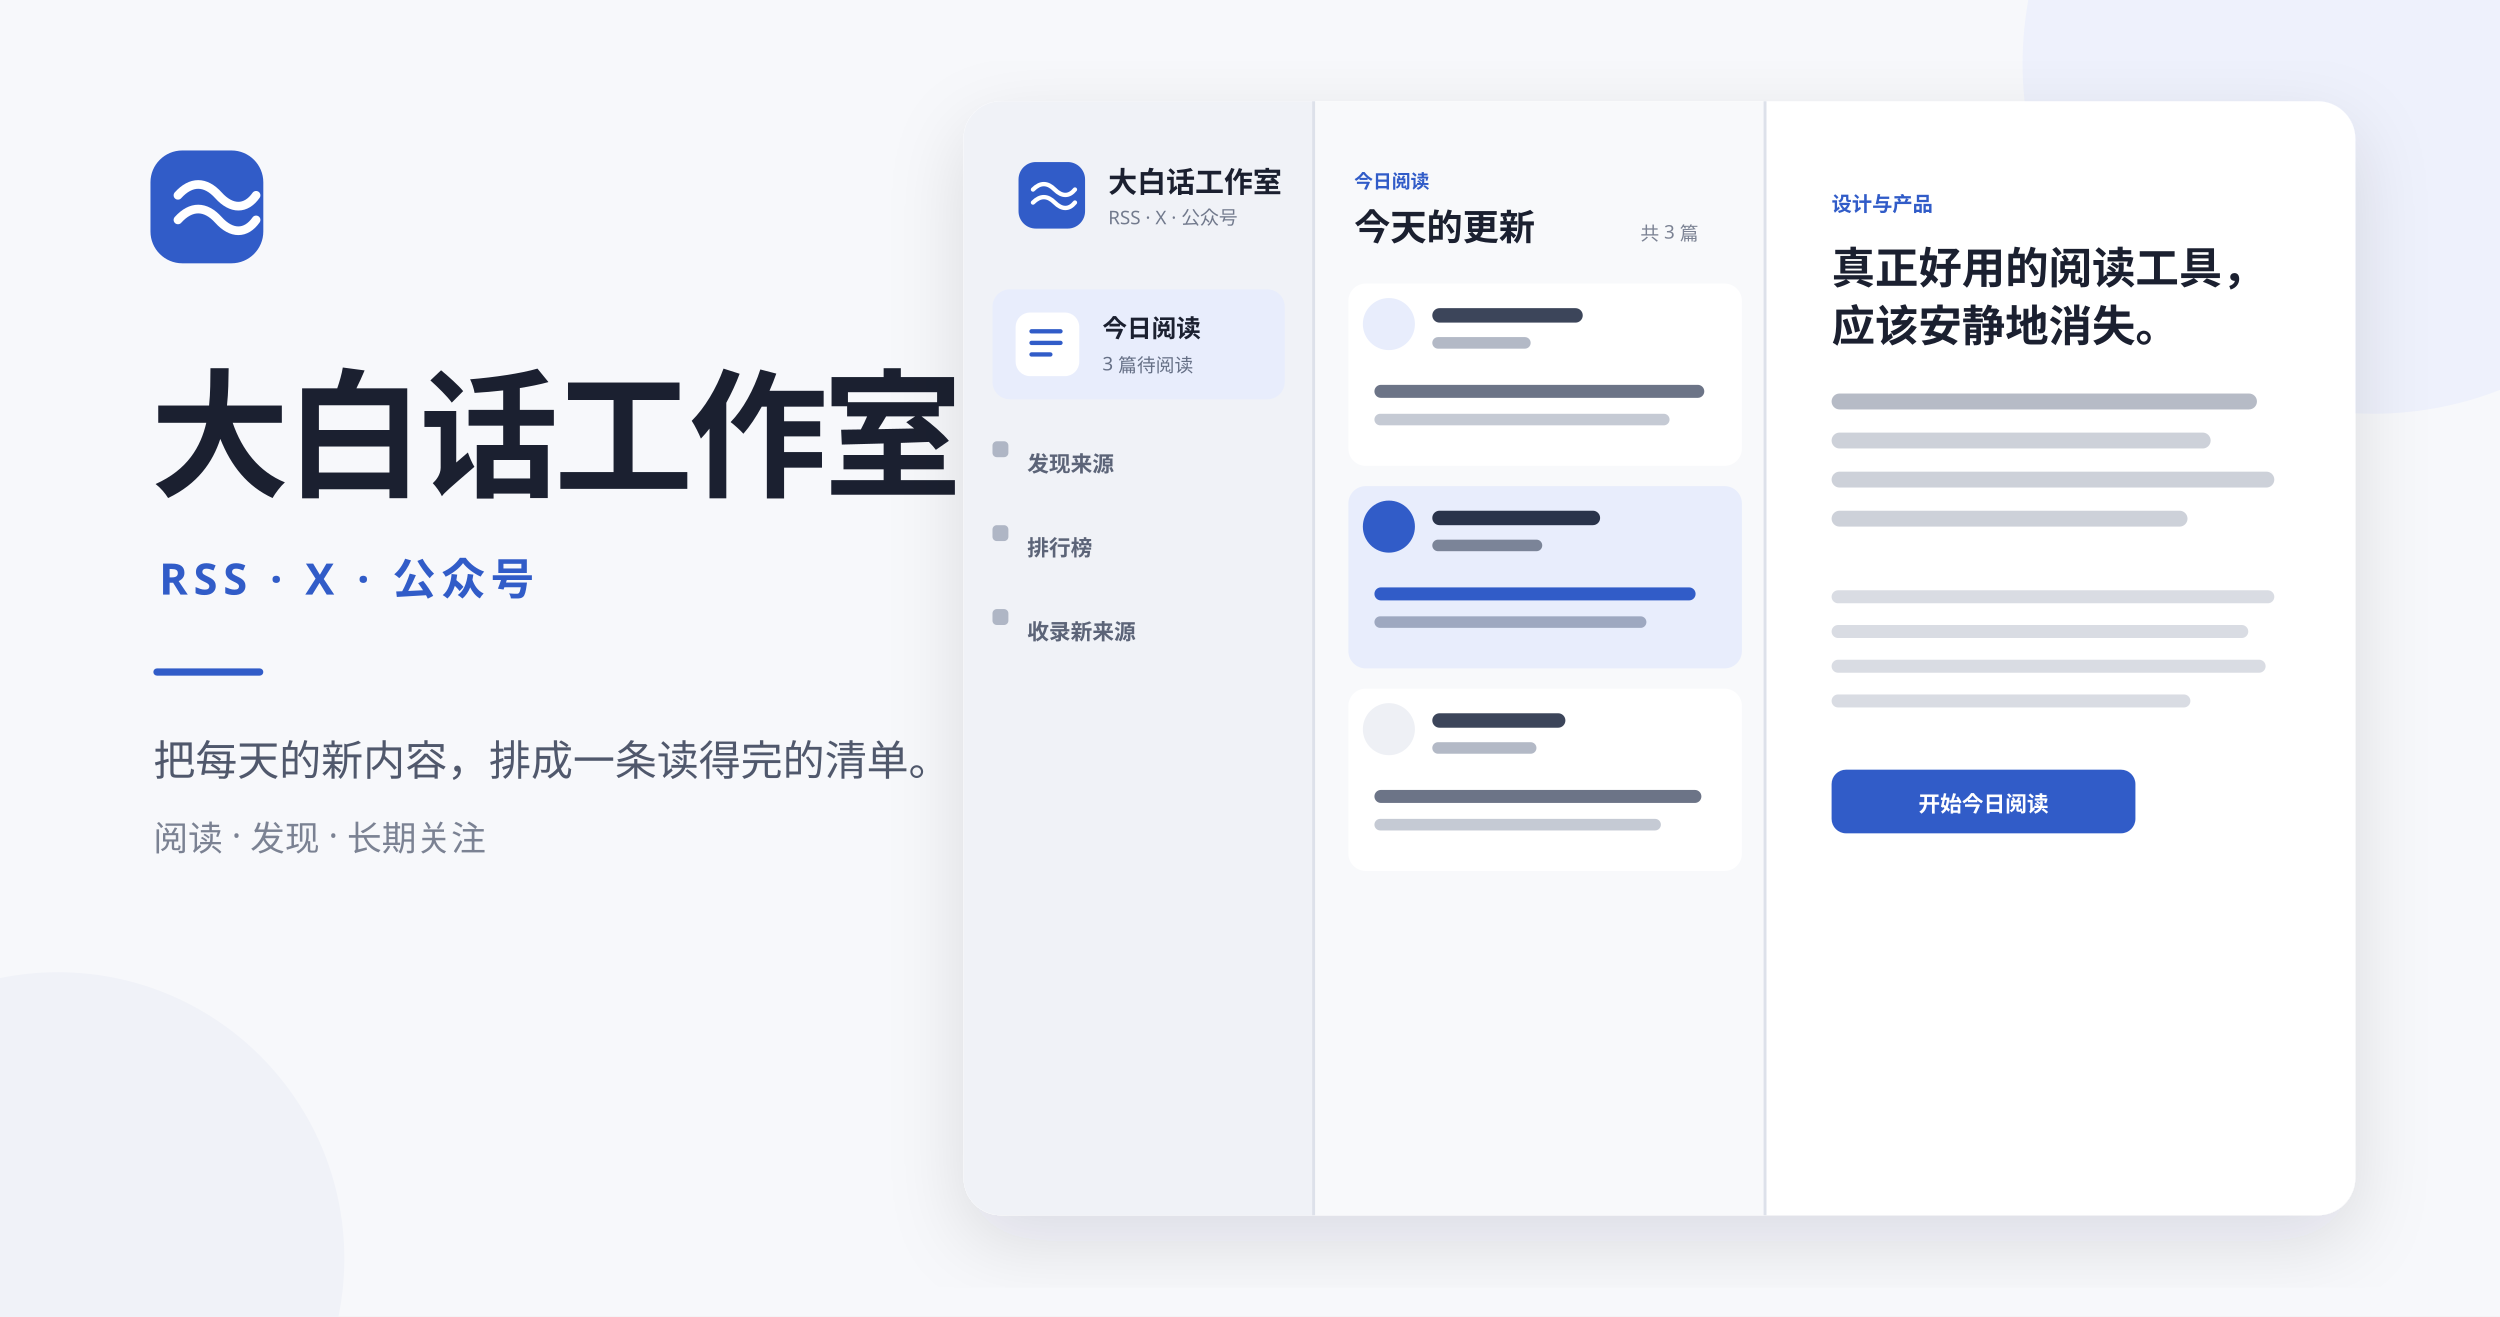
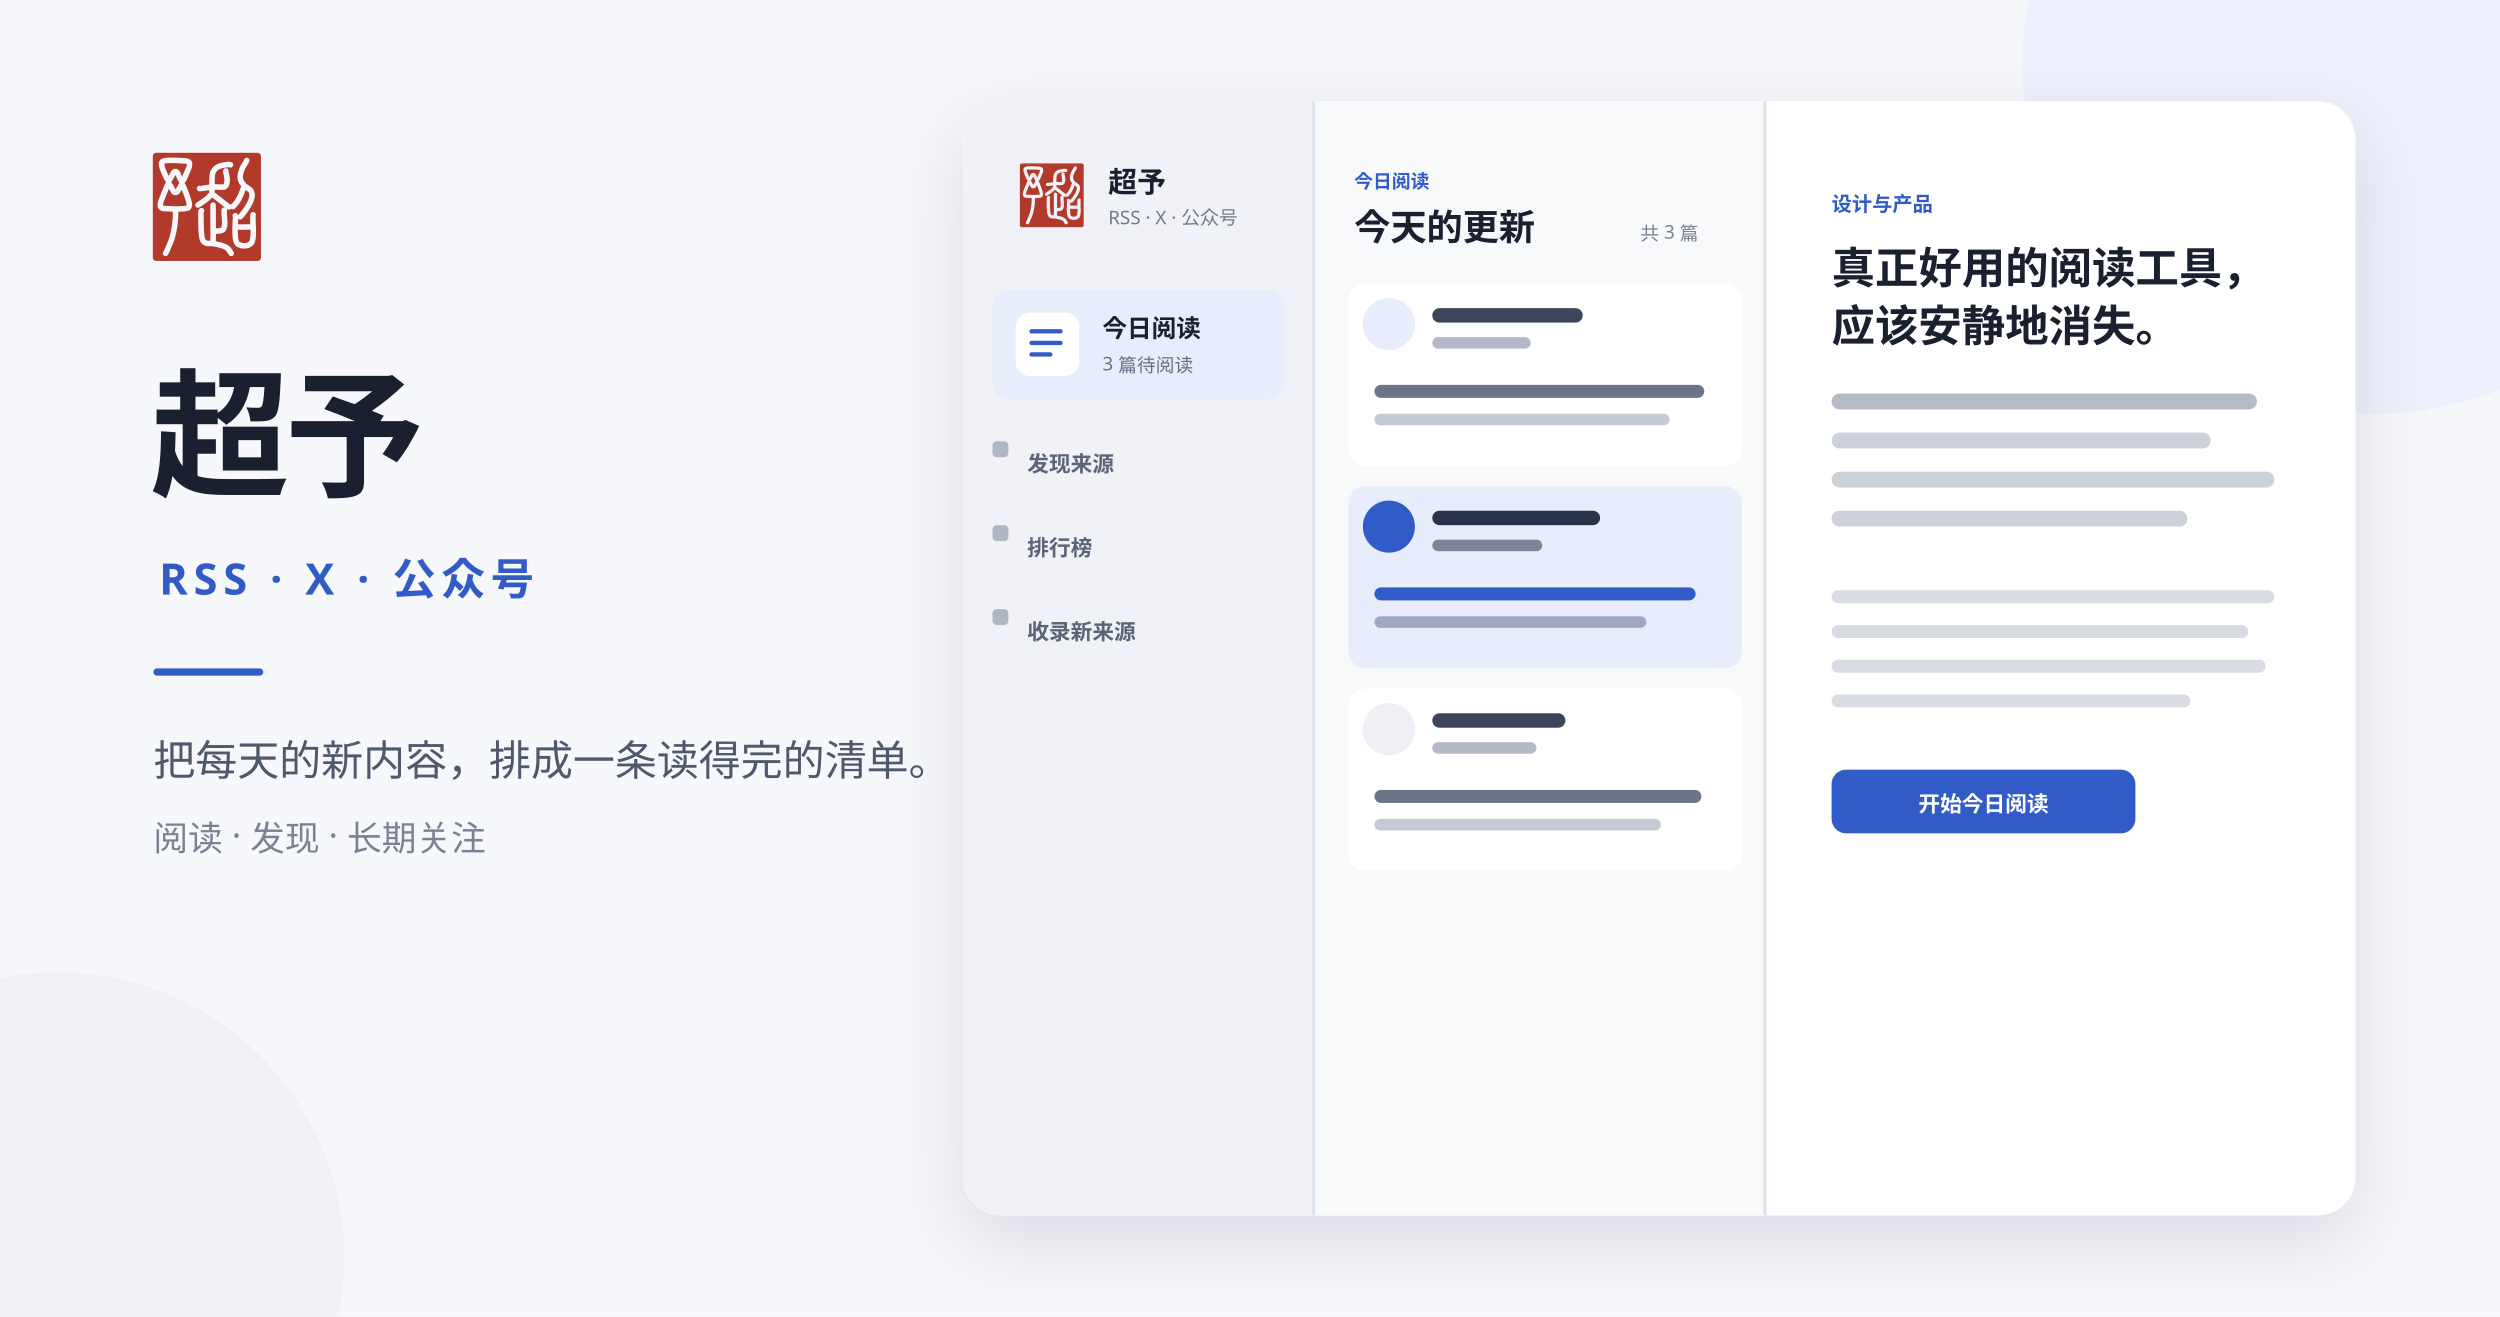
<svg xmlns="http://www.w3.org/2000/svg" width="1728" height="910" viewBox="0 0 1728 910" fill="none">
  <defs>
    <filter id="surface-shadow" x="610" y="24" width="1090" height="866" filterUnits="userSpaceOnUse" color-interpolation-filters="sRGB">
      <feDropShadow dx="0" dy="18" stdDeviation="26" flood-color="#1C2438" flood-opacity="0.12" />
    </filter>
  </defs>
  <rect width="1728" height="910" fill="#F7F8FB" />
  <circle cx="1640" cy="44" r="242" fill="#EEF1FC" />
  <circle cx="40" cy="870" r="198" fill="#F0F2F8" />
  <g transform="translate(104 104)">
-     <rect width="78" height="78" rx="22" fill="#315CC8" />
-     <path d="M19 31C28 21 38 21 47 31C56 41 66 41 73 31" stroke="white" stroke-width="6" stroke-linecap="round" />
-     <path d="M19 48C28 38 38 38 47 48C56 58 66 58 73 48" stroke="white" stroke-width="6" stroke-linecap="round" />
+     <g transform="scale(1.625)">
+       <mask id="og-logo-a-m" maskUnits="userSpaceOnUse" x="-2" y="-2" width="52" height="52">
+         <rect width="48" height="48" fill="#fff" />
+         <g style="fill:none;stroke:#000;stroke-width:2.35;stroke-linecap:round;stroke-linejoin:round">
+           <path d="M7.73 12.79C7.61 12.65 7.36 12.64 6.99 11.96C6.62 11.28 5.85 9.54 5.5 8.71C5.15 7.88 5.03 7.51 4.9 6.97C4.77 6.44 4.73 5.75 4.7 5.51M7.76 12.83L7.76 14.16M13.39 14.48C13.5 14.62 13.66 14.48 14.04 15.35C14.42 16.22 15.28 18.55 15.68 19.7C16.08 20.84 16.29 21.67 16.43 22.21C16.58 22.76 16.53 22.76 16.54 22.99C16.55 23.23 16.55 23.43 16.49 23.63C16.42 23.84 16.32 24.08 16.16 24.24C16 24.4 15.88 24.49 15.54 24.58C15.2 24.67 14.94 24.72 14.14 24.78C13.34 24.83 11.32 24.89 10.76 24.92M6.43 43.77C6.51 43.61 6.59 43.6 6.94 42.81C7.29 42.03 8.17 39.99 8.54 39.06C8.92 38.13 8.99 37.86 9.19 37.23C9.38 36.6 9.53 36.03 9.7 35.26C9.88 34.49 10.1 33.35 10.22 32.61C10.35 31.86 10.39 31.45 10.46 30.77C10.52 30.1 10.59 29.5 10.63 28.53C10.68 27.56 10.71 25.56 10.72 24.96M13.39 13.24L13.39 14.43M13.42 13.2C13.53 13.09 13.9 12.73 14.06 12.53C14.22 12.32 14 12.83 14.38 11.96C14.77 11.1 16.01 8.23 16.37 7.34C16.73 6.45 16.51 6.87 16.56 6.61C16.6 6.34 16.63 5.96 16.63 5.74C16.63 5.51 16.6 5.38 16.55 5.24C16.5 5.1 16.48 5 16.32 4.89C16.16 4.78 15.83 4.64 15.57 4.57C15.32 4.49 15.61 4.5 14.79 4.44C13.97 4.38 11.88 4.26 10.66 4.22C9.43 4.19 8.3 4.17 7.43 4.22C6.57 4.28 5.85 4.46 5.45 4.56C5.04 4.66 5.13 4.7 5.01 4.84C4.88 4.99 4.75 5.32 4.7 5.42M7.79 12.79C7.89 12.67 8.03 12.66 8.37 12.09C8.72 11.52 9.55 9.87 9.86 9.36C10.17 8.85 10.09 9.09 10.23 9.03C10.38 8.96 10.57 8.93 10.72 8.96C10.88 9 11.02 9.08 11.18 9.23C11.33 9.38 11.35 9.3 11.64 9.86C11.94 10.41 12.65 11.99 12.93 12.55C13.22 13.1 13.29 13.09 13.36 13.2M13.36 14.48C13.26 14.62 13.03 14.83 12.74 15.31C12.44 15.78 11.86 16.93 11.6 17.33C11.33 17.73 11.31 17.63 11.15 17.72C10.98 17.81 10.76 17.87 10.59 17.87C10.43 17.87 10.3 17.81 10.17 17.73C10.04 17.66 10.12 17.89 9.83 17.43C9.55 16.96 8.79 15.48 8.44 14.94C8.1 14.4 7.87 14.33 7.76 14.2M10.69 24.92C9.89 24.88 6.88 24.8 5.87 24.7C4.86 24.6 4.91 24.47 4.64 24.31C4.36 24.16 4.29 24.04 4.22 23.77C4.16 23.51 4.18 23.11 4.23 22.72C4.29 22.33 4.05 22.73 4.53 21.44C5.01 20.15 6.59 16.19 7.12 14.99C7.65 13.78 7.63 14.33 7.73 14.2M36 32.66C36 32.95 35.95 33.69 35.97 34.41C35.99 35.13 36.05 36.36 36.1 36.99C36.16 37.62 36.23 37.84 36.32 38.2C36.41 38.55 36.54 38.87 36.65 39.11C36.76 39.35 36.83 39.48 36.96 39.62C37.08 39.77 37.14 39.83 37.39 39.96C37.65 40.09 38.13 40.28 38.49 40.39C38.86 40.49 39.18 40.56 39.59 40.58C40.01 40.59 40.62 40.53 40.98 40.47C41.34 40.42 41.49 40.37 41.76 40.24C42.03 40.1 42.37 39.88 42.6 39.68C42.83 39.48 42.98 39.34 43.13 39.02C43.28 38.71 43.41 38.24 43.5 37.78C43.59 37.32 43.64 36.85 43.69 36.28C43.73 35.71 43.78 34.96 43.77 34.37C43.77 33.77 43.66 32.98 43.63 32.7M26.59 39.53L26.73 34.45M36.04 32.62C37.23 32.6 41.92 32.53 43.18 32.53C44.44 32.54 43.53 32.64 43.6 32.66M20.87 16.17C20.97 16.18 20.61 16.29 21.48 16.19C22.35 16.08 25.34 15.65 26.11 15.55M26.67 34.41L26.63 23.21M26.24 15.47C26.99 15.49 29.79 15.63 30.7 15.61C31.6 15.58 31.44 15.45 31.68 15.32C31.92 15.19 32 15.09 32.13 14.84C32.27 14.58 32.41 14.22 32.49 13.8C32.57 13.38 32.62 12.78 32.61 12.3C32.6 11.82 32.53 11.4 32.45 10.93C32.36 10.46 32.15 9.84 32.09 9.47C32.03 9.1 32.09 8.85 32.09 8.72M38.2 28.2C38.44 27.92 39.04 27.31 39.64 26.5C40.23 25.69 41.24 24.23 41.76 23.33C42.28 22.44 42.54 21.74 42.78 21.13C43.02 20.51 43.12 20.09 43.19 19.63C43.26 19.17 43.24 18.73 43.2 18.38C43.15 18.03 43.03 17.77 42.94 17.55C42.86 17.32 43.01 17.36 42.67 17.04C42.34 16.72 41.41 15.94 40.95 15.64C40.48 15.34 40.06 15.29 39.88 15.22M31.38 25.37C31.37 25.67 31.32 26.33 31.36 27.16C31.4 28 31.59 29.54 31.61 30.37C31.64 31.2 31.57 31.64 31.5 32.12C31.42 32.6 31.27 32.98 31.15 33.24C31.04 33.51 30.96 33.59 30.8 33.72C30.63 33.85 30.47 33.94 30.18 34.03C29.88 34.12 29.59 34.19 29.03 34.25C28.46 34.32 27.15 34.38 26.78 34.41M36 32.62C36.03 31.99 36.17 29.64 36.19 28.83C36.2 28.02 36.09 27.93 36.07 27.75M40.92 4.22C40.89 4.31 40.98 4.36 40.78 4.72C40.58 5.09 40.01 5.88 39.72 6.39C39.42 6.9 39.22 7.28 39 7.81C38.78 8.33 38.53 9.03 38.39 9.55C38.26 10.08 38.21 10.58 38.18 10.97C38.15 11.36 38.16 11.55 38.21 11.89C38.27 12.22 38.4 12.69 38.5 12.97C38.6 13.25 38.65 13.32 38.83 13.58C39.01 13.83 39.39 14.22 39.56 14.48C39.73 14.75 39.8 15.06 39.85 15.17M43.67 27.33C43.65 27.51 43.57 27.52 43.57 28.41C43.56 29.3 43.62 31.95 43.63 32.66M26.59 39.57C27.2 39.71 29.26 40.1 30.23 40.39C31.2 40.68 31.87 41.01 32.39 41.31C32.91 41.61 33 41.79 33.33 42.2C33.66 42.61 34.18 43.51 34.35 43.77M26.16 15.59L26.11 18.63M39.82 15.22C39.65 15.69 39.17 17.19 38.81 18.05C38.46 18.91 38.07 19.69 37.7 20.38C37.33 21.07 37.01 21.62 36.58 22.2C36.14 22.78 35.34 23.6 35.09 23.88M26.2 15.47C26.19 15.02 26.13 13.67 26.16 12.8C26.18 11.93 26.23 10.92 26.33 10.26C26.44 9.6 26.55 9.26 26.77 8.85C26.98 8.43 27.27 8.09 27.62 7.76C27.97 7.44 28.42 7.12 28.87 6.9C29.32 6.67 29.64 6.57 30.33 6.41C31.02 6.25 32.38 6.01 33 5.96C33.62 5.91 33.87 6.08 34.05 6.1M21.71 25.62C21.67 25.76 21.49 25.36 21.46 26.46C21.43 27.55 21.47 30.63 21.52 32.2C21.56 33.78 21.62 34.97 21.72 35.91C21.83 36.84 21.99 37.34 22.14 37.82C22.3 38.3 22.42 38.51 22.65 38.77C22.88 39.03 23.23 39.23 23.52 39.36C23.81 39.49 23.88 39.51 24.39 39.55C24.89 39.58 26.19 39.57 26.55 39.57M26.11 18.63C26.02 18.69 25.91 18.68 25.55 19.01C25.19 19.34 24.84 19.92 23.95 20.62C23.07 21.32 20.85 22.78 20.23 23.21M26.11 18.63C26.31 18.74 26.18 18.48 27.3 19.32C28.43 20.16 31.84 22.9 32.86 23.68C33.89 24.45 33.34 23.91 33.44 23.96" />
+         </g>
+       </mask>
+       <g mask="url(#og-logo-a-m)">
+         <rect x="1.5" y="1.5" width="45" height="45" rx="0.9" fill="#B23A2B" stroke="#B23A2B" stroke-width="1" />
+       </g>
+     </g>
  </g>
-   <text x="104" y="336" fill="#1B2030" font-family="Avenir Next, PingFang SC, Noto Sans SC, sans-serif" font-size="96" font-weight="700" letter-spacing="-3">大白话工作室</text>
+   <text x="104" y="336" fill="#1B2030" font-family="Avenir Next, PingFang SC, Noto Sans SC, sans-serif" font-size="96" font-weight="700" letter-spacing="-3">超予</text>
  <text x="110" y="411" fill="#315CC8" font-family="Avenir Next, PingFang SC, Noto Sans SC, sans-serif" font-size="30" font-weight="700" letter-spacing="4">RSS · X · 公众号</text>
  <rect x="106" y="462" width="76" height="5" rx="2.5" fill="#315CC8" />
  <text x="106" y="536" fill="#50586C" font-family="Avenir Next, PingFang SC, Noto Sans SC, sans-serif" font-size="29" font-weight="500">把每天的新内容，排成一条读得完的清单。</text>
  <text x="106" y="588" fill="#7B8293" font-family="Avenir Next, PingFang SC, Noto Sans SC, sans-serif" font-size="24" font-weight="500">阅读 · 发现 · 长期关注</text>
  <g filter="url(#surface-shadow)">
    <rect x="666" y="70" width="962" height="770" rx="26" fill="white" />
  </g>
  <path d="M666 96C666 81.641 677.641 70 692 70H908V840H692C677.641 840 666 828.359 666 814V96Z" fill="#F0F2F7" />
  <rect x="908" y="70" width="312" height="770" fill="#F8F9FB" />
  <path d="M908 70V840M1220 70V840" stroke="#DDE1EA" stroke-width="2" />
  <g transform="translate(704 112)">
-     <rect width="46" height="46" rx="12" fill="#315CC8" />
-     <path d="M10 19C15 14 20 14 25 19C30 24 35 24 39 19M10 28C15 23 20 23 25 28C30 33 35 33 39 28" stroke="white" stroke-width="3" stroke-linecap="round" />
-     <text x="62" y="21" fill="#1B2030" font-family="Avenir Next, PingFang SC, sans-serif" font-size="20" font-weight="700">大白话工作室</text>
+     <g transform="scale(0.958333)">
+       <mask id="og-logo-b-m" maskUnits="userSpaceOnUse" x="-2" y="-2" width="52" height="52">
+         <rect width="48" height="48" fill="#fff" />
+         <g style="fill:none;stroke:#000;stroke-width:2.35;stroke-linecap:round;stroke-linejoin:round">
+           <path d="M7.73 12.79C7.61 12.65 7.36 12.64 6.99 11.96C6.62 11.28 5.85 9.54 5.5 8.71C5.15 7.88 5.03 7.51 4.9 6.97C4.77 6.44 4.73 5.75 4.7 5.51M7.76 12.83L7.76 14.16M13.39 14.48C13.5 14.62 13.66 14.48 14.04 15.35C14.42 16.22 15.28 18.55 15.68 19.7C16.08 20.84 16.29 21.67 16.43 22.21C16.58 22.76 16.53 22.76 16.54 22.99C16.55 23.23 16.55 23.43 16.49 23.63C16.42 23.84 16.32 24.08 16.16 24.24C16 24.4 15.88 24.49 15.54 24.58C15.2 24.67 14.94 24.72 14.14 24.78C13.34 24.83 11.32 24.89 10.76 24.92M6.43 43.77C6.51 43.61 6.59 43.6 6.94 42.81C7.29 42.03 8.17 39.99 8.54 39.06C8.92 38.13 8.99 37.86 9.19 37.23C9.38 36.6 9.53 36.03 9.7 35.26C9.88 34.49 10.1 33.35 10.22 32.61C10.35 31.86 10.39 31.45 10.46 30.77C10.52 30.1 10.59 29.5 10.63 28.53C10.68 27.56 10.71 25.56 10.72 24.96M13.39 13.24L13.39 14.43M13.42 13.2C13.53 13.09 13.9 12.73 14.06 12.53C14.22 12.32 14 12.83 14.38 11.96C14.77 11.1 16.01 8.23 16.37 7.34C16.73 6.45 16.51 6.87 16.56 6.61C16.6 6.34 16.63 5.96 16.63 5.74C16.63 5.51 16.6 5.38 16.55 5.24C16.5 5.1 16.48 5 16.32 4.89C16.16 4.78 15.83 4.64 15.57 4.57C15.32 4.49 15.61 4.5 14.79 4.44C13.97 4.38 11.88 4.26 10.66 4.22C9.43 4.19 8.3 4.17 7.43 4.22C6.57 4.28 5.85 4.46 5.45 4.56C5.04 4.66 5.13 4.7 5.01 4.84C4.88 4.99 4.75 5.32 4.7 5.42M7.79 12.79C7.89 12.67 8.03 12.66 8.37 12.09C8.72 11.52 9.55 9.87 9.86 9.36C10.17 8.85 10.09 9.09 10.23 9.03C10.38 8.96 10.57 8.93 10.72 8.96C10.88 9 11.02 9.08 11.18 9.23C11.33 9.38 11.35 9.3 11.64 9.86C11.94 10.41 12.65 11.99 12.93 12.55C13.22 13.1 13.29 13.09 13.36 13.2M13.36 14.48C13.26 14.62 13.03 14.83 12.74 15.31C12.44 15.78 11.86 16.93 11.6 17.33C11.33 17.73 11.31 17.63 11.15 17.72C10.98 17.81 10.76 17.87 10.59 17.87C10.43 17.87 10.3 17.81 10.17 17.73C10.04 17.66 10.12 17.89 9.83 17.43C9.55 16.96 8.79 15.48 8.44 14.94C8.1 14.4 7.87 14.33 7.76 14.2M10.69 24.92C9.89 24.88 6.88 24.8 5.87 24.7C4.86 24.6 4.91 24.47 4.64 24.31C4.36 24.16 4.29 24.04 4.22 23.77C4.16 23.51 4.18 23.11 4.23 22.72C4.29 22.33 4.05 22.73 4.53 21.44C5.01 20.15 6.59 16.19 7.12 14.99C7.65 13.78 7.63 14.33 7.73 14.2M36 32.66C36 32.95 35.95 33.69 35.97 34.41C35.99 35.13 36.05 36.36 36.1 36.99C36.16 37.62 36.23 37.84 36.32 38.2C36.41 38.55 36.54 38.87 36.65 39.11C36.76 39.35 36.83 39.48 36.96 39.62C37.08 39.77 37.14 39.83 37.39 39.96C37.65 40.09 38.13 40.28 38.49 40.39C38.86 40.49 39.18 40.56 39.59 40.58C40.01 40.59 40.62 40.53 40.98 40.47C41.34 40.42 41.49 40.37 41.76 40.24C42.03 40.1 42.37 39.88 42.6 39.68C42.83 39.48 42.98 39.34 43.13 39.02C43.28 38.71 43.41 38.24 43.5 37.78C43.59 37.32 43.64 36.85 43.69 36.28C43.73 35.71 43.78 34.96 43.77 34.37C43.77 33.77 43.66 32.98 43.63 32.7M26.59 39.53L26.73 34.45M36.04 32.62C37.23 32.6 41.92 32.53 43.18 32.53C44.44 32.54 43.53 32.64 43.6 32.66M20.87 16.17C20.97 16.18 20.61 16.29 21.48 16.19C22.35 16.08 25.34 15.65 26.11 15.55M26.67 34.41L26.63 23.21M26.24 15.47C26.99 15.49 29.79 15.63 30.7 15.61C31.6 15.58 31.44 15.45 31.68 15.32C31.92 15.19 32 15.09 32.13 14.84C32.27 14.58 32.41 14.22 32.49 13.8C32.57 13.38 32.62 12.78 32.61 12.3C32.6 11.82 32.53 11.4 32.45 10.93C32.36 10.46 32.15 9.84 32.09 9.47C32.03 9.1 32.09 8.85 32.09 8.72M38.2 28.2C38.44 27.92 39.04 27.31 39.64 26.5C40.23 25.69 41.24 24.23 41.76 23.33C42.28 22.44 42.54 21.74 42.78 21.13C43.02 20.51 43.12 20.09 43.19 19.63C43.26 19.17 43.24 18.73 43.2 18.38C43.15 18.03 43.03 17.77 42.94 17.55C42.86 17.32 43.01 17.36 42.67 17.04C42.34 16.72 41.41 15.94 40.95 15.64C40.48 15.34 40.06 15.29 39.88 15.22M31.38 25.37C31.37 25.67 31.32 26.33 31.36 27.16C31.4 28 31.59 29.54 31.61 30.37C31.64 31.2 31.57 31.64 31.5 32.12C31.42 32.6 31.27 32.98 31.15 33.24C31.04 33.51 30.96 33.59 30.8 33.72C30.63 33.85 30.47 33.94 30.18 34.03C29.88 34.12 29.59 34.19 29.03 34.25C28.46 34.32 27.15 34.38 26.78 34.41M36 32.62C36.03 31.99 36.17 29.64 36.19 28.83C36.2 28.02 36.09 27.93 36.07 27.75M40.92 4.22C40.89 4.31 40.98 4.36 40.78 4.72C40.58 5.09 40.01 5.88 39.72 6.39C39.42 6.9 39.22 7.28 39 7.81C38.78 8.33 38.53 9.03 38.39 9.55C38.26 10.08 38.21 10.58 38.18 10.97C38.15 11.36 38.16 11.55 38.21 11.89C38.27 12.22 38.4 12.69 38.5 12.97C38.6 13.25 38.65 13.32 38.83 13.58C39.01 13.83 39.39 14.22 39.56 14.48C39.73 14.75 39.8 15.06 39.85 15.17M43.67 27.33C43.65 27.51 43.57 27.52 43.57 28.41C43.56 29.3 43.62 31.95 43.63 32.66M26.59 39.57C27.2 39.71 29.26 40.1 30.23 40.39C31.2 40.68 31.87 41.01 32.39 41.31C32.91 41.61 33 41.79 33.33 42.2C33.66 42.61 34.18 43.51 34.35 43.77M26.16 15.59L26.11 18.63M39.82 15.22C39.65 15.69 39.17 17.19 38.81 18.05C38.46 18.91 38.07 19.69 37.7 20.38C37.33 21.07 37.01 21.62 36.58 22.2C36.14 22.78 35.34 23.6 35.09 23.88M26.2 15.47C26.19 15.02 26.13 13.67 26.16 12.8C26.18 11.93 26.23 10.92 26.33 10.26C26.44 9.6 26.55 9.26 26.77 8.85C26.98 8.43 27.27 8.09 27.62 7.76C27.97 7.44 28.42 7.12 28.87 6.9C29.32 6.67 29.64 6.57 30.33 6.41C31.02 6.25 32.38 6.01 33 5.96C33.62 5.91 33.87 6.08 34.05 6.1M21.71 25.62C21.67 25.76 21.49 25.36 21.46 26.46C21.43 27.55 21.47 30.63 21.52 32.2C21.56 33.78 21.62 34.97 21.72 35.91C21.83 36.84 21.99 37.34 22.14 37.82C22.3 38.3 22.42 38.51 22.65 38.77C22.88 39.03 23.23 39.23 23.52 39.36C23.81 39.49 23.88 39.51 24.39 39.55C24.89 39.58 26.19 39.57 26.55 39.57M26.11 18.63C26.02 18.69 25.91 18.68 25.55 19.01C25.19 19.34 24.84 19.92 23.95 20.62C23.07 21.32 20.85 22.78 20.23 23.21M26.11 18.63C26.31 18.74 26.18 18.48 27.3 19.32C28.43 20.16 31.84 22.9 32.86 23.68C33.89 24.45 33.34 23.91 33.44 23.96" />
+         </g>
+       </mask>
+       <g mask="url(#og-logo-b-m)">
+         <rect x="1.5" y="1.5" width="45" height="45" rx="0.9" fill="#B23A2B" stroke="#B23A2B" stroke-width="1" />
+       </g>
+     </g>
+     <text x="62" y="21" fill="#1B2030" font-family="Avenir Next, PingFang SC, sans-serif" font-size="20" font-weight="700">超予</text>
    <text x="62" y="43" fill="#727A8D" font-family="Avenir Next, PingFang SC, sans-serif" font-size="13" font-weight="500">RSS · X · 公众号</text>
  </g>
  <g transform="translate(686 200)">
    <rect width="202" height="76" rx="12" fill="#E8EDFC" />
    <rect x="16" y="16" width="44" height="44" rx="10" fill="white" />
    <path d="M27 29H47M27 37H47M27 45H40" stroke="#315CC8" stroke-width="3" stroke-linecap="round" />
    <text x="76" y="33" fill="#1B2030" font-family="Avenir Next, PingFang SC, sans-serif" font-size="17" font-weight="700">今日阅读</text>
    <text x="76" y="56" fill="#667086" font-family="Avenir Next, PingFang SC, sans-serif" font-size="13">3 篇待阅读</text>
  </g>
  <g fill="#5C6478" font-family="Avenir Next, PingFang SC, sans-serif" font-size="15" font-weight="600">
    <text x="710" y="326">发现来源</text>
    <text x="710" y="384">排行榜</text>
    <text x="710" y="442">收录新来源</text>
  </g>
  <g fill="#AFB6C5">
    <rect x="686" y="305" width="11" height="11" rx="3" />
    <rect x="686" y="363" width="11" height="11" rx="3" />
    <rect x="686" y="421" width="11" height="11" rx="3" />
  </g>
  <g transform="translate(936 112)">
    <text y="18" fill="#315CC8" font-family="Avenir Next, PingFang SC, sans-serif" font-size="13" font-weight="700">今日阅读</text>
    <text y="54" fill="#1B2030" font-family="Avenir Next, PingFang SC, sans-serif" font-size="25" font-weight="700">今天的更新</text>
    <text x="238" y="54" text-anchor="end" fill="#7B8293" font-family="Avenir Next, PingFang SC, sans-serif" font-size="13">共 3 篇</text>
  </g>
  <g transform="translate(932 196)">
    <rect width="272" height="126" rx="12" fill="white" />
    <circle cx="28" cy="28" r="18" fill="#E8EDFC" />
    <rect x="58" y="17" width="104" height="10" rx="5" fill="#3C455A" />
    <rect x="58" y="37" width="68" height="8" rx="4" fill="#B3B9C6" />
    <rect x="18" y="70" width="228" height="9" rx="4.5" fill="#6C7487" />
    <rect x="18" y="90" width="204" height="8" rx="4" fill="#C5CAD4" />
  </g>
  <g transform="translate(932 336)">
    <rect width="272" height="126" rx="12" fill="#E8EDFC" />
    <circle cx="28" cy="28" r="18" fill="#315CC8" />
    <rect x="58" y="17" width="116" height="10" rx="5" fill="#29334A" />
    <rect x="58" y="37" width="76" height="8" rx="4" fill="#7B8498" />
    <rect x="18" y="70" width="222" height="9" rx="4.5" fill="#315CC8" />
    <rect x="18" y="90" width="188" height="8" rx="4" fill="#9EA8C0" />
  </g>
  <g transform="translate(932 476)">
    <rect width="272" height="126" rx="12" fill="white" />
    <circle cx="28" cy="28" r="18" fill="#EEF0F5" />
    <rect x="58" y="17" width="92" height="10" rx="5" fill="#3C455A" />
    <rect x="58" y="37" width="72" height="8" rx="4" fill="#B3B9C6" />
    <rect x="18" y="70" width="226" height="9" rx="4.5" fill="#6C7487" />
    <rect x="18" y="90" width="198" height="8" rx="4" fill="#C5CAD4" />
  </g>
  <g transform="translate(1266 122)">
    <text y="24" fill="#315CC8" font-family="Avenir Next, PingFang SC, sans-serif" font-size="14" font-weight="700">设计与产品</text>
    <text y="74" fill="#1B2030" font-family="Avenir Next, PingFang SC, sans-serif" font-size="30" font-weight="700">真正好用的阅读工具，</text>
    <text y="114" fill="#1B2030" font-family="Avenir Next, PingFang SC, sans-serif" font-size="30" font-weight="700">应该安静地消失。</text>
    <rect y="150" width="294" height="11" rx="5.5" fill="#B6BBC6" />
    <rect y="177" width="262" height="11" rx="5.5" fill="#CDD1D9" />
    <rect y="204" width="306" height="11" rx="5.5" fill="#CDD1D9" />
    <rect y="231" width="246" height="11" rx="5.5" fill="#CDD1D9" />
    <rect y="286" width="306" height="9" rx="4.5" fill="#D9DCE3" />
    <rect y="310" width="288" height="9" rx="4.5" fill="#D9DCE3" />
    <rect y="334" width="300" height="9" rx="4.5" fill="#D9DCE3" />
    <rect y="358" width="248" height="9" rx="4.5" fill="#D9DCE3" />
    <rect y="410" width="210" height="44" rx="10" fill="#315CC8" />
    <text x="105" y="439" text-anchor="middle" fill="white" font-family="Avenir Next, PingFang SC, sans-serif" font-size="15" font-weight="700">开始今日阅读</text>
  </g>
</svg>
